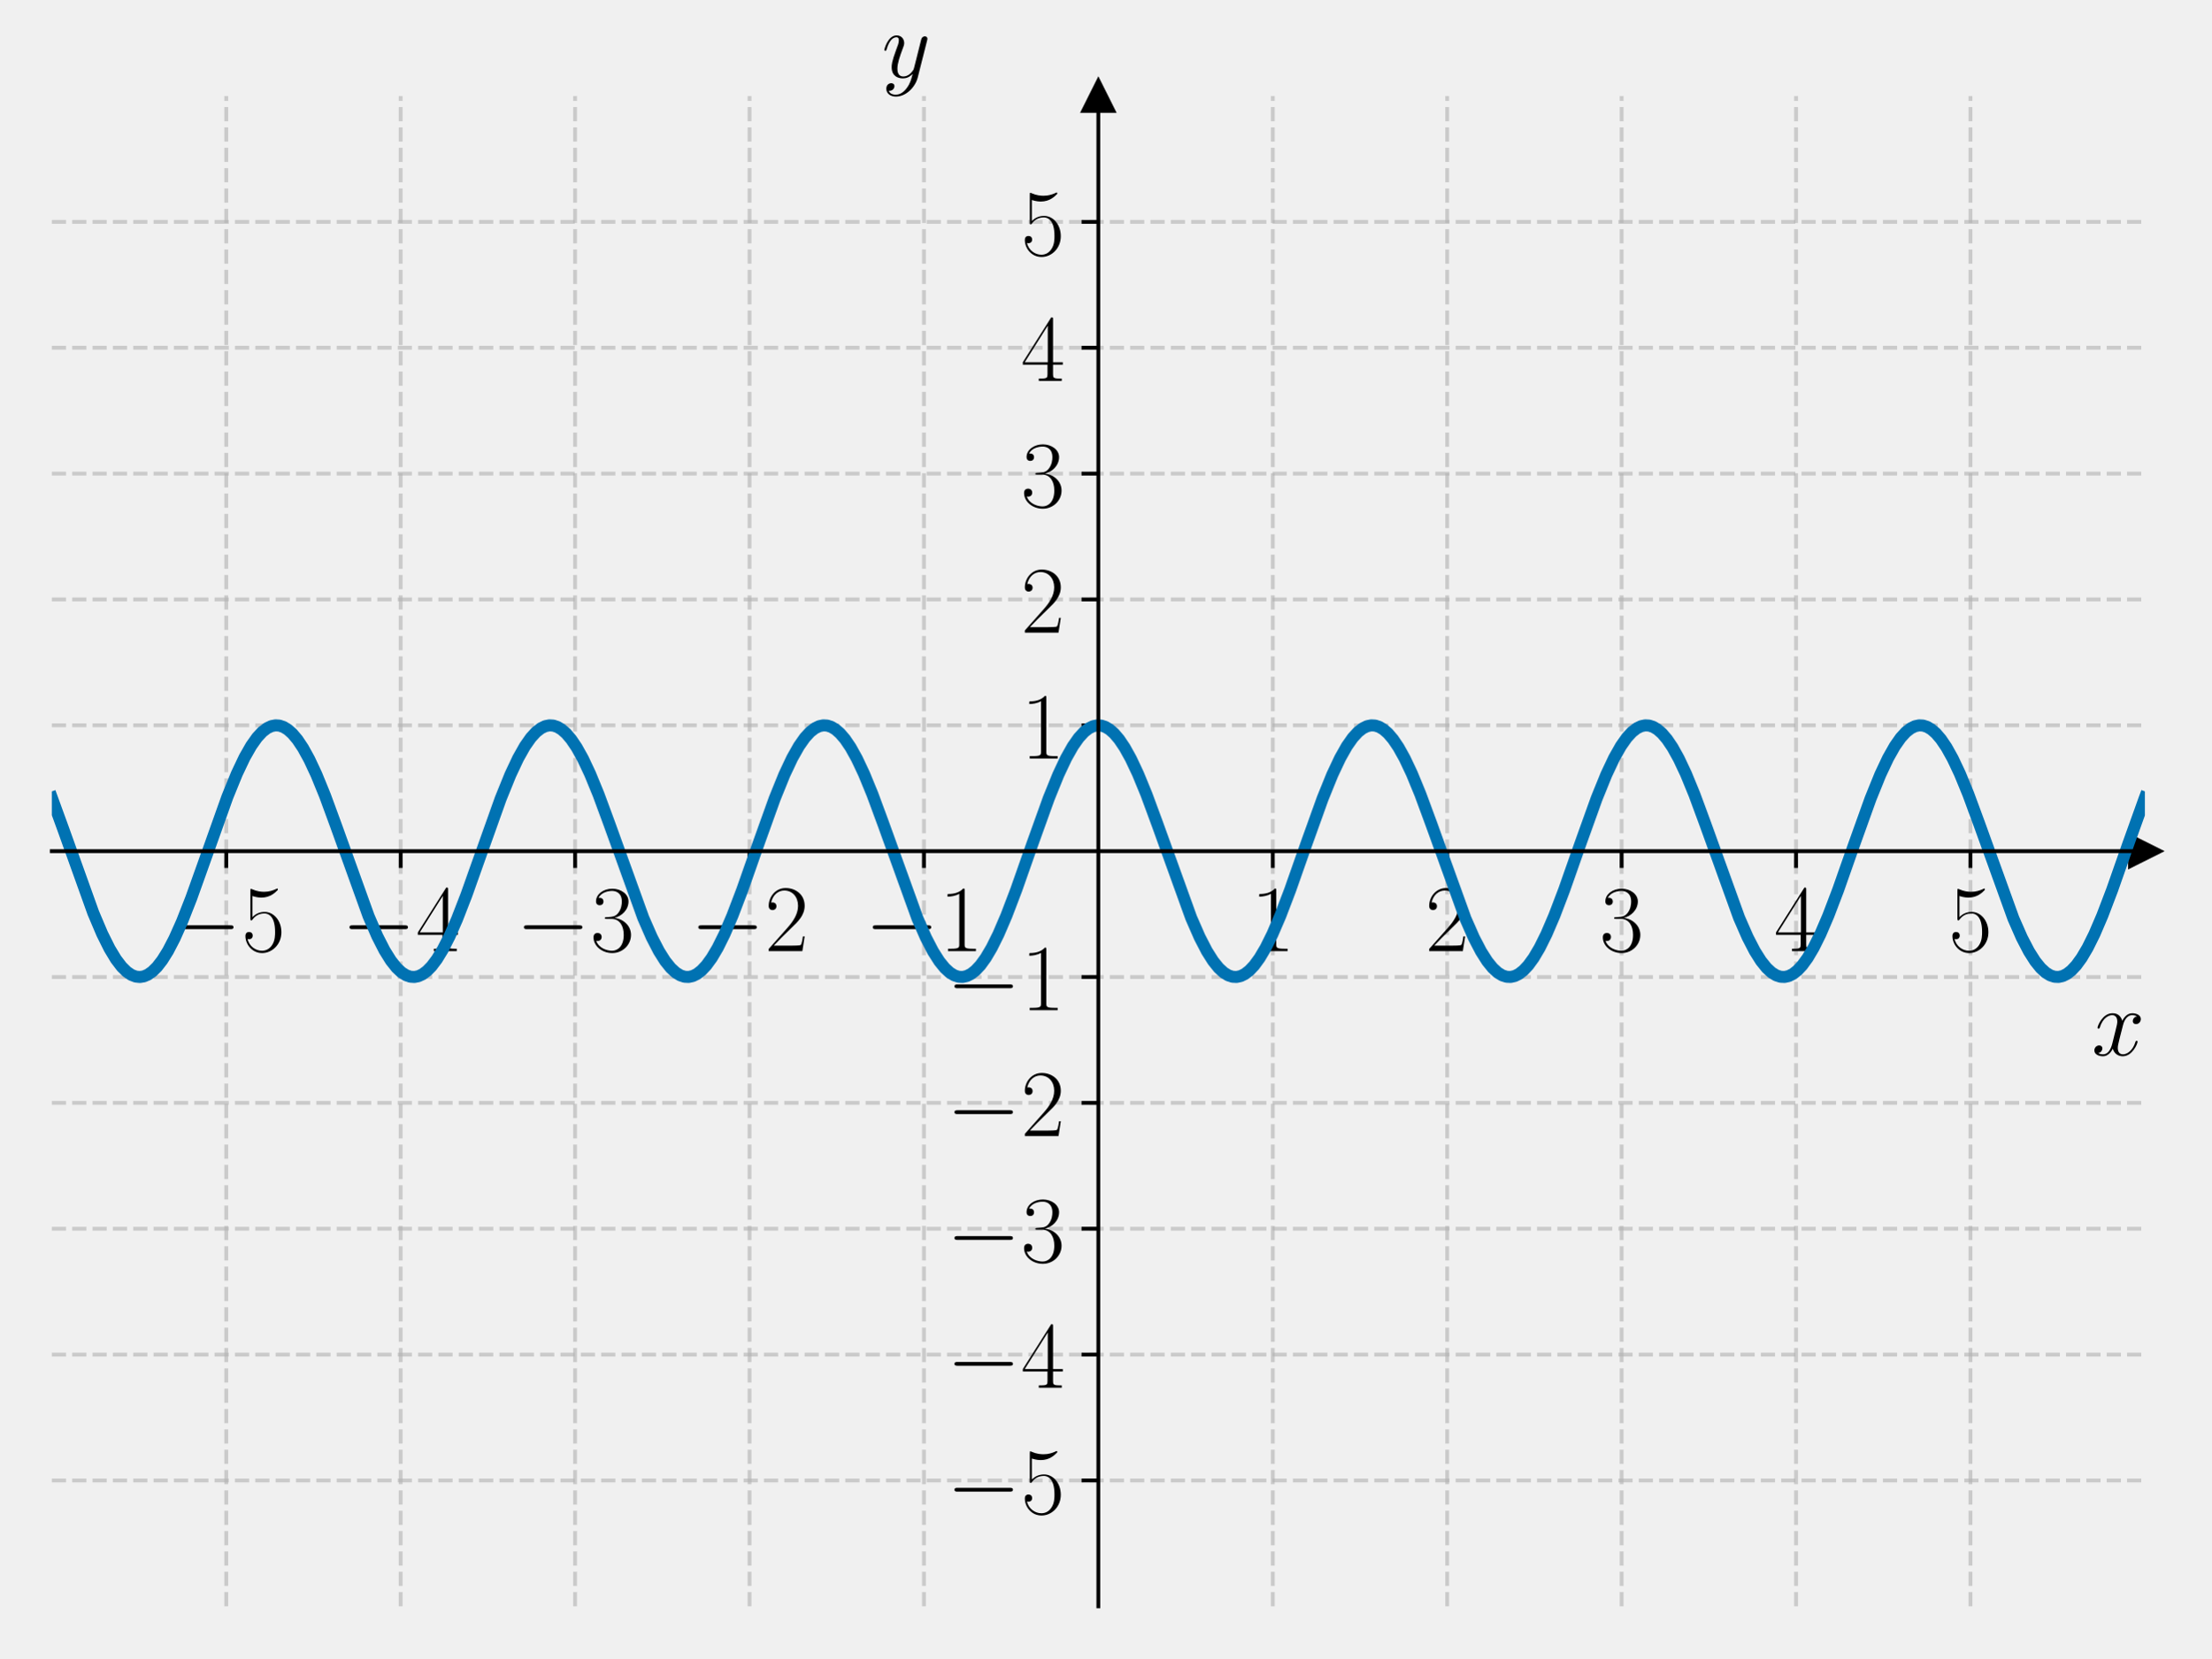
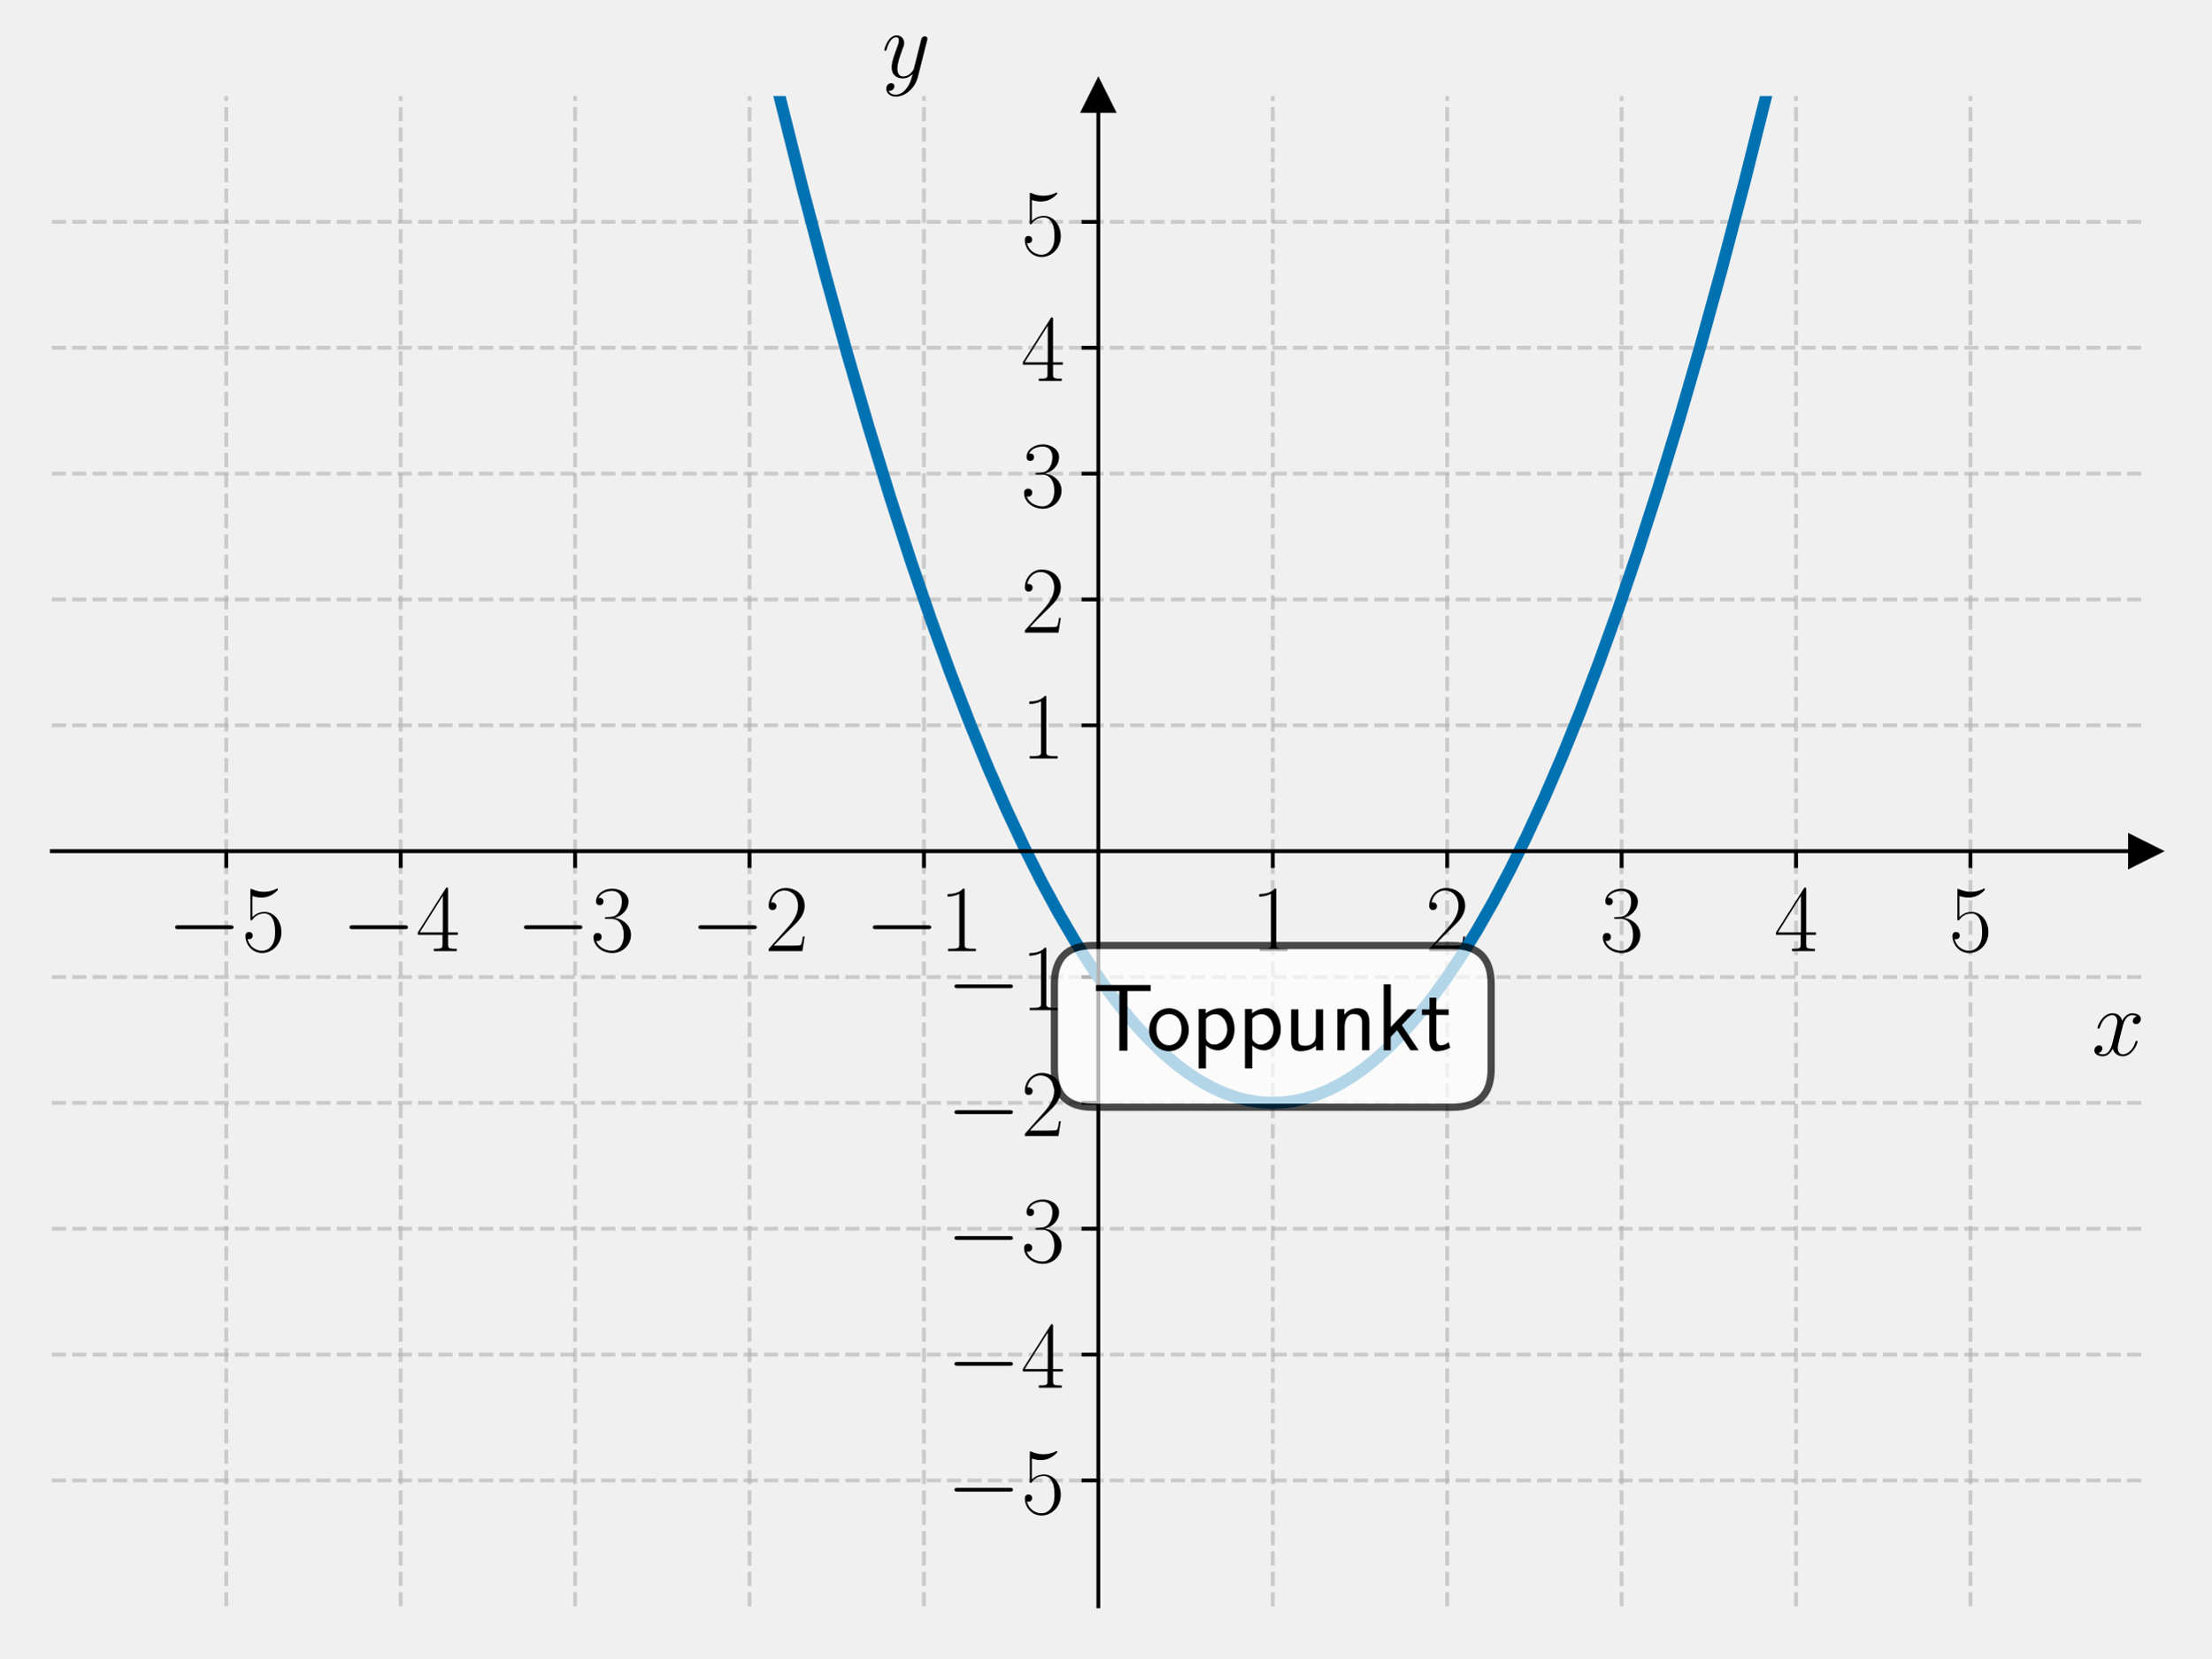
<svg xmlns="http://www.w3.org/2000/svg" xmlns:xlink="http://www.w3.org/1999/xlink" width="460.8pt" height="345.6pt" viewBox="0 0 460.8 345.6" version="1.1">
  <defs>
    <style type="text/css">*{stroke-linejoin: round; stroke-linecap: butt}</style>
  </defs>
  <g id="figure_1">
    <g id="patch_1">
      <path d="M 0 345.6  L 460.8 345.6  L 460.8 0  L 0 0  L 0 345.6  z " style="fill: none" />
    </g>
    <g id="axes_1">
      <g id="patch_2">
        <path d="M 10.8 334.8  L 447 334.8  L 447 20.016  L 10.8 20.016  L 10.8 334.8  z " style="fill: none" />
      </g>
      <g id="matplotlib.axis_1">
        <g id="xtick_1">
          <g id="line2d_1">
-             <path d="M 47.15 334.8  L 47.15 20.016  " clip-path="url(#p1a2ffb3a41)" style="fill: none; stroke-dasharray: 2.96,1.28; stroke-dashoffset: 0; stroke: #b0b0b0; stroke-opacity: 0.6; stroke-width: 0.8" />
+             <path d="M 47.15 334.8  L 47.15 20.016  " clip-path="url(#p02155e50b8)" style="fill: none; stroke-dasharray: 2.96,1.28; stroke-dashoffset: 0; stroke: #b0b0b0; stroke-opacity: 0.6; stroke-width: 0.8" />
          </g>
          <g id="line2d_2">
            <defs>
-               <path id="m0e69da84b3" d="M 0 0  L 0 3.5  " style="stroke: #000000; stroke-width: 0.8" />
+               <path id="me19ba6063d" d="M 0 0  L 0 3.5  " style="stroke: #000000; stroke-width: 0.8" />
            </defs>
            <g>
-               <use xlink:href="#m0e69da84b3" x="47.15" y="177.408" style="stroke: #000000; stroke-width: 0.8" />
+               <use xlink:href="#me19ba6063d" x="47.15" y="177.408" style="stroke: #000000; stroke-width: 0.8" />
            </g>
          </g>
          <g id="text_1">
            <g transform="translate(34.83221 198.2452) scale(0.2 -0.2)">
              <defs>
                <path id="CMSY10-0" d="M 4218 1472  C 4326 1472 4442 1472 4442 1600  C 4442 1728 4326 1728 4218 1728  L 755 1728  C 646 1728 531 1728 531 1600  C 531 1472 646 1472 755 1472  L 4218 1472  z " transform="scale(0.015625)" />
                <path id="CMR17-35" d="M 730 3692  C 794 3666 1056 3584 1325 3584  C 1920 3584 2246 3911 2432 4100  C 2432 4157 2432 4192 2394 4192  C 2387 4192 2374 4192 2323 4163  C 2099 4058 1837 3973 1517 3973  C 1325 3973 1037 3999 723 4139  C 653 4171 640 4171 634 4171  C 602 4171 595 4164 595 4037  L 595 2203  C 595 2089 595 2057 659 2057  C 691 2057 704 2070 736 2114  C 941 2401 1222 2522 1542 2522  C 1766 2522 2246 2382 2246 1289  C 2246 1085 2246 715 2054 421  C 1894 159 1645 25 1370 25  C 947 25 518 320 403 814  C 429 807 480 795 506 795  C 589 795 749 840 749 1038  C 749 1210 627 1280 506 1280  C 358 1280 262 1190 262 1011  C 262 454 704 -128 1382 -128  C 2042 -128 2669 440 2669 1264  C 2669 2030 2170 2624 1549 2624  C 1222 2624 947 2503 730 2274  L 730 3692  z " transform="scale(0.015625)" />
              </defs>
              <use xlink:href="#CMSY10-0" transform="scale(0.996264)" />
              <use xlink:href="#CMR17-35" transform="translate(77.48747 0) scale(0.996264)" />
            </g>
          </g>
        </g>
        <g id="xtick_2">
          <g id="line2d_3">
-             <path d="M 83.5 334.8  L 83.5 20.016  " clip-path="url(#p1a2ffb3a41)" style="fill: none; stroke-dasharray: 2.96,1.28; stroke-dashoffset: 0; stroke: #b0b0b0; stroke-opacity: 0.6; stroke-width: 0.8" />
+             <path d="M 83.5 334.8  L 83.5 20.016  " clip-path="url(#p02155e50b8)" style="fill: none; stroke-dasharray: 2.96,1.28; stroke-dashoffset: 0; stroke: #b0b0b0; stroke-opacity: 0.6; stroke-width: 0.8" />
          </g>
          <g id="line2d_4">
            <g>
-               <use xlink:href="#m0e69da84b3" x="83.5" y="177.408" style="stroke: #000000; stroke-width: 0.8" />
+               <use xlink:href="#me19ba6063d" x="83.5" y="177.408" style="stroke: #000000; stroke-width: 0.8" />
            </g>
          </g>
          <g id="text_2">
            <g transform="translate(71.18221 198.2452) scale(0.2 -0.2)">
              <defs>
                <path id="CMR17-34" d="M 2150 4122  C 2150 4256 2144 4256 2029 4256  L 128 1254  L 128 1088  L 1779 1088  L 1779 457  C 1779 224 1766 160 1318 160  L 1197 160  L 1197 0  C 1402 0 1747 0 1965 0  C 2182 0 2528 0 2733 0  L 2733 160  L 2611 160  C 2163 160 2150 224 2150 457  L 2150 1088  L 2803 1088  L 2803 1254  L 2150 1254  L 2150 4122  z M 1798 3703  L 1798 1254  L 256 1254  L 1798 3703  z " transform="scale(0.015625)" />
              </defs>
              <use xlink:href="#CMSY10-0" transform="scale(0.996264)" />
              <use xlink:href="#CMR17-34" transform="translate(77.48747 0) scale(0.996264)" />
            </g>
          </g>
        </g>
        <g id="xtick_3">
          <g id="line2d_5">
-             <path d="M 119.85 334.8  L 119.85 20.016  " clip-path="url(#p1a2ffb3a41)" style="fill: none; stroke-dasharray: 2.96,1.28; stroke-dashoffset: 0; stroke: #b0b0b0; stroke-opacity: 0.6; stroke-width: 0.8" />
+             <path d="M 119.85 334.8  L 119.85 20.016  " clip-path="url(#p02155e50b8)" style="fill: none; stroke-dasharray: 2.96,1.28; stroke-dashoffset: 0; stroke: #b0b0b0; stroke-opacity: 0.6; stroke-width: 0.8" />
          </g>
          <g id="line2d_6">
            <g>
-               <use xlink:href="#m0e69da84b3" x="119.85" y="177.408" style="stroke: #000000; stroke-width: 0.8" />
+               <use xlink:href="#me19ba6063d" x="119.85" y="177.408" style="stroke: #000000; stroke-width: 0.8" />
            </g>
          </g>
          <g id="text_3">
            <g transform="translate(107.5322 198.2452) scale(0.2 -0.2)">
              <defs>
                <path id="CMR17-33" d="M 1414 2157  C 1984 2157 2234 1662 2234 1090  C 2234 320 1824 25 1453 25  C 1114 25 563 194 390 693  C 422 680 454 680 486 680  C 640 680 755 782 755 948  C 755 1133 614 1216 486 1216  C 378 1216 211 1165 211 926  C 211 335 787 -128 1466 -128  C 2176 -128 2720 430 2720 1085  C 2720 1707 2208 2157 1600 2227  C 2086 2328 2554 2756 2554 3329  C 2554 3820 2048 4179 1472 4179  C 890 4179 378 3829 378 3329  C 378 3110 544 3072 627 3072  C 762 3072 877 3155 877 3321  C 877 3486 762 3569 627 3569  C 602 3569 570 3569 544 3557  C 730 3959 1235 4032 1459 4032  C 1683 4032 2106 3925 2106 3320  C 2106 3143 2080 2828 1862 2550  C 1670 2304 1453 2304 1242 2284  C 1210 2284 1062 2269 1037 2269  C 992 2263 966 2257 966 2208  C 966 2163 973 2157 1101 2157  L 1414 2157  z " transform="scale(0.015625)" />
              </defs>
              <use xlink:href="#CMSY10-0" transform="scale(0.996264)" />
              <use xlink:href="#CMR17-33" transform="translate(77.48747 0) scale(0.996264)" />
            </g>
          </g>
        </g>
        <g id="xtick_4">
          <g id="line2d_7">
-             <path d="M 156.2 334.8  L 156.2 20.016  " clip-path="url(#p1a2ffb3a41)" style="fill: none; stroke-dasharray: 2.96,1.28; stroke-dashoffset: 0; stroke: #b0b0b0; stroke-opacity: 0.6; stroke-width: 0.8" />
+             <path d="M 156.2 334.8  L 156.2 20.016  " clip-path="url(#p02155e50b8)" style="fill: none; stroke-dasharray: 2.96,1.28; stroke-dashoffset: 0; stroke: #b0b0b0; stroke-opacity: 0.6; stroke-width: 0.8" />
          </g>
          <g id="line2d_8">
            <g>
-               <use xlink:href="#m0e69da84b3" x="156.2" y="177.408" style="stroke: #000000; stroke-width: 0.8" />
+               <use xlink:href="#me19ba6063d" x="156.2" y="177.408" style="stroke: #000000; stroke-width: 0.8" />
            </g>
          </g>
          <g id="text_4">
            <g transform="translate(143.8822 198.2452) scale(0.2 -0.2)">
              <defs>
                <path id="CMR17-32" d="M 2669 989  L 2554 989  C 2490 536 2438 459 2413 420  C 2381 369 1920 369 1830 369  L 602 369  C 832 619 1280 1072 1824 1597  C 2214 1967 2669 2402 2669 3035  C 2669 3790 2067 4224 1395 4224  C 691 4224 262 3604 262 3030  C 262 2780 448 2748 525 2748  C 589 2748 781 2787 781 3010  C 781 3207 614 3264 525 3264  C 486 3264 448 3258 422 3245  C 544 3790 915 4058 1306 4058  C 1862 4058 2227 3617 2227 3035  C 2227 2479 1901 2000 1536 1584  L 262 146  L 262 0  L 2515 0  L 2669 989  z " transform="scale(0.015625)" />
              </defs>
              <use xlink:href="#CMSY10-0" transform="scale(0.996264)" />
              <use xlink:href="#CMR17-32" transform="translate(77.48747 0) scale(0.996264)" />
            </g>
          </g>
        </g>
        <g id="xtick_5">
          <g id="line2d_9">
-             <path d="M 192.55 334.8  L 192.55 20.016  " clip-path="url(#p1a2ffb3a41)" style="fill: none; stroke-dasharray: 2.96,1.28; stroke-dashoffset: 0; stroke: #b0b0b0; stroke-opacity: 0.6; stroke-width: 0.8" />
+             <path d="M 192.55 334.8  L 192.55 20.016  " clip-path="url(#p02155e50b8)" style="fill: none; stroke-dasharray: 2.96,1.28; stroke-dashoffset: 0; stroke: #b0b0b0; stroke-opacity: 0.6; stroke-width: 0.8" />
          </g>
          <g id="line2d_10">
            <g>
-               <use xlink:href="#m0e69da84b3" x="192.55" y="177.408" style="stroke: #000000; stroke-width: 0.8" />
+               <use xlink:href="#me19ba6063d" x="192.55" y="177.408" style="stroke: #000000; stroke-width: 0.8" />
            </g>
          </g>
          <g id="text_5">
            <g transform="translate(180.2322 198.2452) scale(0.2 -0.2)">
              <defs>
                <path id="CMR17-31" d="M 1702 4058  C 1702 4192 1696 4192 1606 4192  C 1357 3916 979 3827 621 3827  C 602 3827 570 3827 563 3808  C 557 3795 557 3782 557 3648  C 755 3648 1088 3686 1344 3839  L 1344 461  C 1344 236 1331 160 781 160  L 589 160  L 589 0  C 896 0 1216 0 1523 0  C 1830 0 2150 0 2458 0  L 2458 160  L 2266 160  C 1715 160 1702 230 1702 458  L 1702 4058  z " transform="scale(0.015625)" />
              </defs>
              <use xlink:href="#CMSY10-0" transform="scale(0.996264)" />
              <use xlink:href="#CMR17-31" transform="translate(77.48747 0) scale(0.996264)" />
            </g>
          </g>
        </g>
        <g id="xtick_6">
          <g id="line2d_11">
-             <path d="M 265.25 334.8  L 265.25 20.016  " clip-path="url(#p1a2ffb3a41)" style="fill: none; stroke-dasharray: 2.96,1.28; stroke-dashoffset: 0; stroke: #b0b0b0; stroke-opacity: 0.6; stroke-width: 0.8" />
+             <path d="M 265.25 334.8  L 265.25 20.016  " clip-path="url(#p02155e50b8)" style="fill: none; stroke-dasharray: 2.96,1.28; stroke-dashoffset: 0; stroke: #b0b0b0; stroke-opacity: 0.6; stroke-width: 0.8" />
          </g>
          <g id="line2d_12">
            <g>
-               <use xlink:href="#m0e69da84b3" x="265.25" y="177.408" style="stroke: #000000; stroke-width: 0.8" />
+               <use xlink:href="#me19ba6063d" x="265.25" y="177.408" style="stroke: #000000; stroke-width: 0.8" />
            </g>
          </g>
          <g id="text_6">
            <g transform="translate(260.681 198.2452) scale(0.2 -0.2)">
              <use xlink:href="#CMR17-31" transform="scale(0.996264)" />
            </g>
          </g>
        </g>
        <g id="xtick_7">
          <g id="line2d_13">
-             <path d="M 301.6 334.8  L 301.6 20.016  " clip-path="url(#p1a2ffb3a41)" style="fill: none; stroke-dasharray: 2.96,1.28; stroke-dashoffset: 0; stroke: #b0b0b0; stroke-opacity: 0.6; stroke-width: 0.8" />
+             <path d="M 301.6 334.8  L 301.6 20.016  " clip-path="url(#p02155e50b8)" style="fill: none; stroke-dasharray: 2.96,1.28; stroke-dashoffset: 0; stroke: #b0b0b0; stroke-opacity: 0.6; stroke-width: 0.8" />
          </g>
          <g id="line2d_14">
            <g>
-               <use xlink:href="#m0e69da84b3" x="301.6" y="177.408" style="stroke: #000000; stroke-width: 0.8" />
+               <use xlink:href="#me19ba6063d" x="301.6" y="177.408" style="stroke: #000000; stroke-width: 0.8" />
            </g>
          </g>
          <g id="text_7">
            <g transform="translate(297.031 198.2452) scale(0.2 -0.2)">
              <use xlink:href="#CMR17-32" transform="scale(0.996264)" />
            </g>
          </g>
        </g>
        <g id="xtick_8">
          <g id="line2d_15">
-             <path d="M 337.95 334.8  L 337.95 20.016  " clip-path="url(#p1a2ffb3a41)" style="fill: none; stroke-dasharray: 2.96,1.28; stroke-dashoffset: 0; stroke: #b0b0b0; stroke-opacity: 0.6; stroke-width: 0.8" />
+             <path d="M 337.95 334.8  L 337.95 20.016  " clip-path="url(#p02155e50b8)" style="fill: none; stroke-dasharray: 2.96,1.28; stroke-dashoffset: 0; stroke: #b0b0b0; stroke-opacity: 0.6; stroke-width: 0.8" />
          </g>
          <g id="line2d_16">
            <g>
-               <use xlink:href="#m0e69da84b3" x="337.95" y="177.408" style="stroke: #000000; stroke-width: 0.8" />
+               <use xlink:href="#me19ba6063d" x="337.95" y="177.408" style="stroke: #000000; stroke-width: 0.8" />
            </g>
          </g>
          <g id="text_8">
            <g transform="translate(333.381 198.2452) scale(0.2 -0.2)">
              <use xlink:href="#CMR17-33" transform="scale(0.996264)" />
            </g>
          </g>
        </g>
        <g id="xtick_9">
          <g id="line2d_17">
-             <path d="M 374.3 334.8  L 374.3 20.016  " clip-path="url(#p1a2ffb3a41)" style="fill: none; stroke-dasharray: 2.96,1.28; stroke-dashoffset: 0; stroke: #b0b0b0; stroke-opacity: 0.6; stroke-width: 0.8" />
+             <path d="M 374.3 334.8  L 374.3 20.016  " clip-path="url(#p02155e50b8)" style="fill: none; stroke-dasharray: 2.96,1.28; stroke-dashoffset: 0; stroke: #b0b0b0; stroke-opacity: 0.6; stroke-width: 0.8" />
          </g>
          <g id="line2d_18">
            <g>
-               <use xlink:href="#m0e69da84b3" x="374.3" y="177.408" style="stroke: #000000; stroke-width: 0.8" />
+               <use xlink:href="#me19ba6063d" x="374.3" y="177.408" style="stroke: #000000; stroke-width: 0.8" />
            </g>
          </g>
          <g id="text_9">
            <g transform="translate(369.731 198.2452) scale(0.2 -0.2)">
              <use xlink:href="#CMR17-34" transform="scale(0.996264)" />
            </g>
          </g>
        </g>
        <g id="xtick_10">
          <g id="line2d_19">
-             <path d="M 410.65 334.8  L 410.65 20.016  " clip-path="url(#p1a2ffb3a41)" style="fill: none; stroke-dasharray: 2.96,1.28; stroke-dashoffset: 0; stroke: #b0b0b0; stroke-opacity: 0.6; stroke-width: 0.8" />
+             <path d="M 410.65 334.8  L 410.65 20.016  " clip-path="url(#p02155e50b8)" style="fill: none; stroke-dasharray: 2.96,1.28; stroke-dashoffset: 0; stroke: #b0b0b0; stroke-opacity: 0.6; stroke-width: 0.8" />
          </g>
          <g id="line2d_20">
            <g>
-               <use xlink:href="#m0e69da84b3" x="410.65" y="177.408" style="stroke: #000000; stroke-width: 0.8" />
+               <use xlink:href="#me19ba6063d" x="410.65" y="177.408" style="stroke: #000000; stroke-width: 0.8" />
            </g>
          </g>
          <g id="text_10">
            <g transform="translate(406.081 198.2452) scale(0.2 -0.2)">
              <use xlink:href="#CMR17-35" transform="scale(0.996264)" />
            </g>
          </g>
        </g>
        <g id="text_11">
          <g transform="translate(435.9132 219.9578) scale(0.2 -0.2)">
            <defs>
              <path id="CMMI12-78" d="M 3034 2606  C 2829 2567 2752 2414 2752 2293  C 2752 2139 2874 2088 2963 2088  C 3155 2088 3290 2254 3290 2427  C 3290 2695 2982 2816 2714 2816  C 2323 2816 2106 2433 2048 2312  C 1901 2816 1504 2816 1389 2816  C 736 2816 390 1980 390 1839  C 390 1814 416 1782 461 1782  C 512 1782 525 1820 538 1846  C 755 2555 1184 2689 1370 2689  C 1658 2689 1715 2420 1715 2267  C 1715 2127 1677 1980 1600 1673  L 1382 798  C 1286 415 1101 64 762 64  C 730 64 570 64 435 147  C 666 192 717 383 717 460  C 717 588 621 664 499 664  C 346 664 179 530 179 326  C 179 57 480 -64 755 -64  C 1062 -64 1280 179 1414 441  C 1517 64 1837 -64 2074 -64  C 2726 -64 3072 773 3072 913  C 3072 945 3046 971 3008 971  C 2950 971 2944 939 2925 888  C 2752 326 2381 64 2093 64  C 1869 64 1747 230 1747 492  C 1747 632 1773 734 1875 1156  L 2099 2024  C 2195 2408 2413 2689 2707 2689  C 2720 2689 2899 2689 3034 2606  z " transform="scale(0.015625)" />
            </defs>
            <use xlink:href="#CMMI12-78" transform="scale(0.996264)" />
          </g>
        </g>
      </g>
      <g id="matplotlib.axis_2">
        <g id="ytick_1">
          <g id="line2d_21">
-             <path d="M 10.8 308.568  L 447 308.568  " clip-path="url(#p1a2ffb3a41)" style="fill: none; stroke-dasharray: 2.96,1.28; stroke-dashoffset: 0; stroke: #b0b0b0; stroke-opacity: 0.6; stroke-width: 0.8" />
+             <path d="M 10.8 308.568  L 447 308.568  " clip-path="url(#p02155e50b8)" style="fill: none; stroke-dasharray: 2.96,1.28; stroke-dashoffset: 0; stroke: #b0b0b0; stroke-opacity: 0.6; stroke-width: 0.8" />
          </g>
          <g id="line2d_22">
            <defs>
-               <path id="m17f3d3c9ad" d="M 0 0  L -3.5 0  " style="stroke: #000000; stroke-width: 0.8" />
+               <path id="m11781b7fc4" d="M 0 0  L -3.5 0  " style="stroke: #000000; stroke-width: 0.8" />
            </defs>
            <g>
-               <use xlink:href="#m17f3d3c9ad" x="228.9" y="308.568" style="stroke: #000000; stroke-width: 0.8" />
+               <use xlink:href="#m11781b7fc4" x="228.9" y="308.568" style="stroke: #000000; stroke-width: 0.8" />
            </g>
          </g>
          <g id="text_12">
            <g transform="translate(197.2644 315.4865) scale(0.2 -0.2)">
              <use xlink:href="#CMSY10-0" transform="scale(0.996264)" />
              <use xlink:href="#CMR17-35" transform="translate(77.48747 0) scale(0.996264)" />
            </g>
          </g>
        </g>
        <g id="ytick_2">
          <g id="line2d_23">
-             <path d="M 10.8 282.336  L 447 282.336  " clip-path="url(#p1a2ffb3a41)" style="fill: none; stroke-dasharray: 2.96,1.28; stroke-dashoffset: 0; stroke: #b0b0b0; stroke-opacity: 0.6; stroke-width: 0.8" />
+             <path d="M 10.8 282.336  L 447 282.336  " clip-path="url(#p02155e50b8)" style="fill: none; stroke-dasharray: 2.96,1.28; stroke-dashoffset: 0; stroke: #b0b0b0; stroke-opacity: 0.6; stroke-width: 0.8" />
          </g>
          <g id="line2d_24">
            <g>
-               <use xlink:href="#m17f3d3c9ad" x="228.9" y="282.336" style="stroke: #000000; stroke-width: 0.8" />
+               <use xlink:href="#m11781b7fc4" x="228.9" y="282.336" style="stroke: #000000; stroke-width: 0.8" />
            </g>
          </g>
          <g id="text_13">
            <g transform="translate(197.2644 289.2546) scale(0.2 -0.2)">
              <use xlink:href="#CMSY10-0" transform="scale(0.996264)" />
              <use xlink:href="#CMR17-34" transform="translate(77.48747 0) scale(0.996264)" />
            </g>
          </g>
        </g>
        <g id="ytick_3">
          <g id="line2d_25">
-             <path d="M 10.8 256.104  L 447 256.104  " clip-path="url(#p1a2ffb3a41)" style="fill: none; stroke-dasharray: 2.96,1.28; stroke-dashoffset: 0; stroke: #b0b0b0; stroke-opacity: 0.6; stroke-width: 0.8" />
+             <path d="M 10.8 256.104  L 447 256.104  " clip-path="url(#p02155e50b8)" style="fill: none; stroke-dasharray: 2.96,1.28; stroke-dashoffset: 0; stroke: #b0b0b0; stroke-opacity: 0.6; stroke-width: 0.8" />
          </g>
          <g id="line2d_26">
            <g>
-               <use xlink:href="#m17f3d3c9ad" x="228.9" y="256.104" style="stroke: #000000; stroke-width: 0.8" />
+               <use xlink:href="#m11781b7fc4" x="228.9" y="256.104" style="stroke: #000000; stroke-width: 0.8" />
            </g>
          </g>
          <g id="text_14">
            <g transform="translate(197.2644 263.0226) scale(0.2 -0.2)">
              <use xlink:href="#CMSY10-0" transform="scale(0.996264)" />
              <use xlink:href="#CMR17-33" transform="translate(77.48747 0) scale(0.996264)" />
            </g>
          </g>
        </g>
        <g id="ytick_4">
          <g id="line2d_27">
-             <path d="M 10.8 229.872  L 447 229.872  " clip-path="url(#p1a2ffb3a41)" style="fill: none; stroke-dasharray: 2.96,1.28; stroke-dashoffset: 0; stroke: #b0b0b0; stroke-opacity: 0.6; stroke-width: 0.8" />
+             <path d="M 10.8 229.872  L 447 229.872  " clip-path="url(#p02155e50b8)" style="fill: none; stroke-dasharray: 2.96,1.28; stroke-dashoffset: 0; stroke: #b0b0b0; stroke-opacity: 0.6; stroke-width: 0.8" />
          </g>
          <g id="line2d_28">
            <g>
-               <use xlink:href="#m17f3d3c9ad" x="228.9" y="229.872" style="stroke: #000000; stroke-width: 0.8" />
+               <use xlink:href="#m11781b7fc4" x="228.9" y="229.872" style="stroke: #000000; stroke-width: 0.8" />
            </g>
          </g>
          <g id="text_15">
            <g transform="translate(197.2644 236.7906) scale(0.2 -0.2)">
              <use xlink:href="#CMSY10-0" transform="scale(0.996264)" />
              <use xlink:href="#CMR17-32" transform="translate(77.48747 0) scale(0.996264)" />
            </g>
          </g>
        </g>
        <g id="ytick_5">
          <g id="line2d_29">
-             <path d="M 10.8 203.64  L 447 203.64  " clip-path="url(#p1a2ffb3a41)" style="fill: none; stroke-dasharray: 2.96,1.28; stroke-dashoffset: 0; stroke: #b0b0b0; stroke-opacity: 0.6; stroke-width: 0.8" />
+             <path d="M 10.8 203.64  L 447 203.64  " clip-path="url(#p02155e50b8)" style="fill: none; stroke-dasharray: 2.96,1.28; stroke-dashoffset: 0; stroke: #b0b0b0; stroke-opacity: 0.6; stroke-width: 0.8" />
          </g>
          <g id="line2d_30">
            <g>
-               <use xlink:href="#m17f3d3c9ad" x="228.9" y="203.64" style="stroke: #000000; stroke-width: 0.8" />
+               <use xlink:href="#m11781b7fc4" x="228.9" y="203.64" style="stroke: #000000; stroke-width: 0.8" />
            </g>
          </g>
          <g id="text_16">
            <g transform="translate(197.2644 210.5586) scale(0.2 -0.2)">
              <use xlink:href="#CMSY10-0" transform="scale(0.996264)" />
              <use xlink:href="#CMR17-31" transform="translate(77.48747 0) scale(0.996264)" />
            </g>
          </g>
        </g>
        <g id="ytick_6">
          <g id="line2d_31">
-             <path d="M 10.8 151.176  L 447 151.176  " clip-path="url(#p1a2ffb3a41)" style="fill: none; stroke-dasharray: 2.96,1.28; stroke-dashoffset: 0; stroke: #b0b0b0; stroke-opacity: 0.6; stroke-width: 0.8" />
+             <path d="M 10.8 151.176  L 447 151.176  " clip-path="url(#p02155e50b8)" style="fill: none; stroke-dasharray: 2.96,1.28; stroke-dashoffset: 0; stroke: #b0b0b0; stroke-opacity: 0.6; stroke-width: 0.8" />
          </g>
          <g id="line2d_32">
            <g>
-               <use xlink:href="#m17f3d3c9ad" x="228.9" y="151.176" style="stroke: #000000; stroke-width: 0.8" />
+               <use xlink:href="#m11781b7fc4" x="228.9" y="151.176" style="stroke: #000000; stroke-width: 0.8" />
            </g>
          </g>
          <g id="text_17">
            <g transform="translate(212.7619 158.0947) scale(0.2 -0.2)">
              <use xlink:href="#CMR17-31" transform="scale(0.996264)" />
            </g>
          </g>
        </g>
        <g id="ytick_7">
          <g id="line2d_33">
-             <path d="M 10.8 124.944  L 447 124.944  " clip-path="url(#p1a2ffb3a41)" style="fill: none; stroke-dasharray: 2.96,1.28; stroke-dashoffset: 0; stroke: #b0b0b0; stroke-opacity: 0.6; stroke-width: 0.8" />
+             <path d="M 10.8 124.944  L 447 124.944  " clip-path="url(#p02155e50b8)" style="fill: none; stroke-dasharray: 2.96,1.28; stroke-dashoffset: 0; stroke: #b0b0b0; stroke-opacity: 0.6; stroke-width: 0.8" />
          </g>
          <g id="line2d_34">
            <g>
-               <use xlink:href="#m17f3d3c9ad" x="228.9" y="124.944" style="stroke: #000000; stroke-width: 0.8" />
+               <use xlink:href="#m11781b7fc4" x="228.9" y="124.944" style="stroke: #000000; stroke-width: 0.8" />
            </g>
          </g>
          <g id="text_18">
            <g transform="translate(212.7619 131.8627) scale(0.2 -0.2)">
              <use xlink:href="#CMR17-32" transform="scale(0.996264)" />
            </g>
          </g>
        </g>
        <g id="ytick_8">
          <g id="line2d_35">
-             <path d="M 10.8 98.712  L 447 98.712  " clip-path="url(#p1a2ffb3a41)" style="fill: none; stroke-dasharray: 2.96,1.28; stroke-dashoffset: 0; stroke: #b0b0b0; stroke-opacity: 0.6; stroke-width: 0.8" />
+             <path d="M 10.8 98.712  L 447 98.712  " clip-path="url(#p02155e50b8)" style="fill: none; stroke-dasharray: 2.96,1.28; stroke-dashoffset: 0; stroke: #b0b0b0; stroke-opacity: 0.6; stroke-width: 0.8" />
          </g>
          <g id="line2d_36">
            <g>
-               <use xlink:href="#m17f3d3c9ad" x="228.9" y="98.712" style="stroke: #000000; stroke-width: 0.8" />
+               <use xlink:href="#m11781b7fc4" x="228.9" y="98.712" style="stroke: #000000; stroke-width: 0.8" />
            </g>
          </g>
          <g id="text_19">
            <g transform="translate(212.7619 105.6307) scale(0.2 -0.2)">
              <use xlink:href="#CMR17-33" transform="scale(0.996264)" />
            </g>
          </g>
        </g>
        <g id="ytick_9">
          <g id="line2d_37">
-             <path d="M 10.8 72.48  L 447 72.48  " clip-path="url(#p1a2ffb3a41)" style="fill: none; stroke-dasharray: 2.96,1.28; stroke-dashoffset: 0; stroke: #b0b0b0; stroke-opacity: 0.6; stroke-width: 0.8" />
+             <path d="M 10.8 72.48  L 447 72.48  " clip-path="url(#p02155e50b8)" style="fill: none; stroke-dasharray: 2.96,1.28; stroke-dashoffset: 0; stroke: #b0b0b0; stroke-opacity: 0.6; stroke-width: 0.8" />
          </g>
          <g id="line2d_38">
            <g>
-               <use xlink:href="#m17f3d3c9ad" x="228.9" y="72.48" style="stroke: #000000; stroke-width: 0.8" />
+               <use xlink:href="#m11781b7fc4" x="228.9" y="72.48" style="stroke: #000000; stroke-width: 0.8" />
            </g>
          </g>
          <g id="text_20">
            <g transform="translate(212.7619 79.39876) scale(0.2 -0.2)">
              <use xlink:href="#CMR17-34" transform="scale(0.996264)" />
            </g>
          </g>
        </g>
        <g id="ytick_10">
          <g id="line2d_39">
-             <path d="M 10.8 46.248  L 447 46.248  " clip-path="url(#p1a2ffb3a41)" style="fill: none; stroke-dasharray: 2.96,1.28; stroke-dashoffset: 0; stroke: #b0b0b0; stroke-opacity: 0.6; stroke-width: 0.8" />
+             <path d="M 10.8 46.248  L 447 46.248  " clip-path="url(#p02155e50b8)" style="fill: none; stroke-dasharray: 2.96,1.28; stroke-dashoffset: 0; stroke: #b0b0b0; stroke-opacity: 0.6; stroke-width: 0.8" />
          </g>
          <g id="line2d_40">
            <g>
-               <use xlink:href="#m17f3d3c9ad" x="228.9" y="46.248" style="stroke: #000000; stroke-width: 0.8" />
+               <use xlink:href="#m11781b7fc4" x="228.9" y="46.248" style="stroke: #000000; stroke-width: 0.8" />
            </g>
          </g>
          <g id="text_21">
            <g transform="translate(212.7619 53.16679) scale(0.2 -0.2)">
              <use xlink:href="#CMR17-35" transform="scale(0.996264)" />
            </g>
          </g>
        </g>
        <g id="text_22">
          <g transform="translate(183.7516 16.14068) scale(0.2 -0.2)">
            <defs>
              <path id="CMMI12-79" d="M 1683 -700  C 1510 -939 1261 -1152 947 -1152  C 870 -1152 563 -1152 467 -889  C 486 -895 518 -895 531 -895  C 723 -895 851 -729 851 -582  C 851 -435 730 -384 634 -384  C 531 -384 307 -458 307 -759  C 307 -1071 582 -1286 947 -1286  C 1587 -1286 2234 -700 2413 6  L 3040 2485  C 3046 2517 3059 2556 3059 2594  C 3059 2689 2982 2753 2886 2753  C 2829 2753 2694 2727 2643 2535  L 2170 658  C 2138 543 2138 530 2086 460  C 1958 281 1747 64 1440 64  C 1082 64 1050 415 1050 588  C 1050 952 1222 1443 1395 1903  C 1466 2088 1504 2178 1504 2305  C 1504 2574 1312 2816 998 2816  C 410 2816 173 1890 173 1839  C 173 1814 198 1782 243 1782  C 301 1782 307 1807 333 1897  C 486 2433 730 2689 979 2689  C 1037 2689 1146 2689 1146 2478  C 1146 2312 1075 2127 979 1884  C 666 1047 666 837 666 683  C 666 77 1101 -64 1421 -64  C 1606 -64 1837 -6 2061 230  L 2067 224  C 1971 -147 1907 -392 1683 -700  z " transform="scale(0.015625)" />
            </defs>
            <use xlink:href="#CMMI12-79" transform="scale(0.996264)" />
          </g>
        </g>
      </g>
      <g id="line2d_41">
        <defs>
-           <path id="mda29581c97" d="M 3 0  L -3 -3  L -3 3  z " style="stroke: #000000; stroke-linejoin: miter" />
+           <path id="m2c98033901" d="M 3 0  L -3 -3  L -3 3  z " style="stroke: #000000; stroke-linejoin: miter" />
        </defs>
        <g>
-           <use xlink:href="#mda29581c97" x="447" y="177.408" style="stroke: #000000; stroke-linejoin: miter" />
+           <use xlink:href="#m2c98033901" x="447" y="177.408" style="stroke: #000000; stroke-linejoin: miter" />
        </g>
      </g>
      <g id="line2d_42">
        <defs>
-           <path id="m28bc4ab4d9" d="M 0 -3  L -3 3  L 3 3  z " style="stroke: #000000; stroke-linejoin: miter" />
+           <path id="m1d74e6038c" d="M 0 -3  L -3 3  L 3 3  z " style="stroke: #000000; stroke-linejoin: miter" />
        </defs>
        <g>
-           <use xlink:href="#m28bc4ab4d9" x="228.9" y="20.016" style="stroke: #000000; stroke-linejoin: miter" />
+           <use xlink:href="#m1d74e6038c" x="228.9" y="20.016" style="stroke: #000000; stroke-linejoin: miter" />
        </g>
      </g>
      <g id="line2d_43">
-         <path d="M 10.8 166.281  L 13.196 172.857  L 19.427 190.242  L 21.29 194.632  L 22.835 197.73  L 24.166 199.934  L 25.364 201.505  L 26.429 202.552  L 27.387 203.2  L 28.293 203.548  L 29.145 203.639  L 29.97 203.507  L 30.822 203.146  L 31.727 202.514  L 32.713 201.545  L 33.804 200.139  L 35.002 198.221  L 36.36 195.612  L 37.931 192.092  L 39.848 187.215  L 42.537 179.694  L 47.383 166.093  L 49.353 161.267  L 50.977 157.848  L 52.362 155.422  L 53.587 153.699  L 54.678 152.525  L 55.663 151.772  L 56.569 151.346  L 57.421 151.182  L 58.246 151.241  L 59.098 151.53  L 59.977 152.065  L 60.935 152.918  L 61.974 154.15  L 63.145 155.902  L 64.45 158.272  L 65.941 161.46  L 67.725 165.829  L 70.041 172.138  L 76.804 190.938  L 78.614 195.118  L 80.132 198.088  L 81.463 200.223  L 82.635 201.698  L 83.673 202.669  L 84.632 203.273  L 85.51 203.574  L 86.362 203.633  L 87.188 203.471  L 88.04 203.077  L 88.945 202.413  L 89.93 201.408  L 91.022 199.966  L 92.246 197.962  L 93.631 195.251  L 95.228 191.613  L 97.199 186.536  L 100.074 178.431  L 104.334 166.478  L 106.358 161.482  L 107.982 158.03  L 109.393 155.529  L 110.618 153.783  L 111.709 152.587  L 112.721 151.798  L 113.626 151.36  L 114.478 151.184  L 115.304 151.233  L 116.156 151.511  L 117.034 152.035  L 117.993 152.876  L 119.031 154.096  L 120.176 155.792  L 121.481 158.14  L 122.972 161.306  L 124.729 165.586  L 127.019 171.797  L 134.048 191.296  L 135.832 195.37  L 137.323 198.251  L 138.627 200.316  L 139.799 201.769  L 140.837 202.719  L 141.796 203.304  L 142.674 203.587  L 143.526 203.628  L 144.378 203.439  L 145.257 203.004  L 146.189 202.282  L 147.201 201.203  L 148.319 199.668  L 149.57 197.552  L 150.981 194.71  L 152.632 190.864  L 154.682 185.486  L 157.984 176.09  L 161.445 166.445  L 163.469 161.453  L 165.093 158.006  L 166.504 155.509  L 167.729 153.767  L 168.82 152.575  L 169.805 151.806  L 170.711 151.365  L 171.563 151.185  L 172.388 151.231  L 173.24 151.504  L 174.119 152.024  L 175.077 152.862  L 176.116 154.077  L 177.261 155.768  L 178.565 158.112  L 180.056 161.274  L 181.813 165.55  L 184.077 171.683  L 191.185 191.392  L 192.969 195.452  L 194.46 198.32  L 195.765 200.37  L 196.91 201.782  L 197.948 202.729  L 198.907 203.31  L 199.785 203.589  L 200.637 203.627  L 201.489 203.434  L 202.368 202.996  L 203.3 202.271  L 204.312 201.188  L 205.43 199.648  L 206.681 197.528  L 208.092 194.683  L 209.743 190.833  L 211.793 185.451  L 215.095 176.054  L 218.556 166.412  L 220.553 161.485  L 222.177 158.033  L 223.588 155.531  L 224.813 153.785  L 225.931 152.564  L 226.916 151.799  L 227.822 151.361  L 228.674 151.184  L 229.499 151.233  L 230.351 151.51  L 231.23 152.033  L 232.188 152.875  L 233.227 154.094  L 234.371 155.789  L 235.676 158.137  L 237.167 161.303  L 238.924 165.582  L 241.214 171.793  L 248.243 191.292  L 250.027 195.367  L 251.518 198.249  L 252.823 200.313  L 253.994 201.767  L 255.033 202.718  L 255.991 203.303  L 256.87 203.587  L 257.722 203.628  L 258.574 203.44  L 259.452 203.005  L 260.384 202.284  L 261.396 201.205  L 262.514 199.67  L 263.766 197.555  L 265.177 194.714  L 266.828 190.868  L 268.878 185.49  L 272.153 176.171  L 275.64 166.449  L 277.664 161.457  L 279.288 158.009  L 280.699 155.511  L 281.924 153.769  L 283.016 152.577  L 284.001 151.807  L 284.906 151.365  L 285.758 151.185  L 286.583 151.231  L 287.435 151.503  L 288.314 152.023  L 289.273 152.86  L 290.311 154.075  L 291.456 155.766  L 292.76 158.109  L 294.251 161.271  L 296.009 165.546  L 298.272 171.678  L 305.407 191.453  L 307.165 195.449  L 308.656 198.317  L 309.96 200.368  L 311.105 201.78  L 312.144 202.728  L 313.102 203.309  L 313.981 203.589  L 314.833 203.627  L 315.685 203.435  L 316.563 202.997  L 317.495 202.272  L 318.507 201.19  L 319.625 199.651  L 320.877 197.531  L 322.288 194.687  L 323.939 190.837  L 325.989 185.456  L 329.29 176.058  L 332.751 166.416  L 334.775 161.428  L 336.399 157.984  L 337.81 155.491  L 339.035 153.753  L 340.127 152.565  L 341.112 151.8  L 342.017 151.361  L 342.869 151.184  L 343.694 151.233  L 344.546 151.509  L 345.425 152.032  L 346.384 152.873  L 347.422 154.091  L 348.567 155.786  L 349.871 158.134  L 351.362 161.299  L 353.12 165.578  L 355.409 171.788  L 362.438 191.288  L 364.222 195.363  L 365.713 198.246  L 367.018 200.311  L 368.19 201.765  L 369.228 202.717  L 370.186 203.302  L 371.065 203.587  L 371.917 203.628  L 372.769 203.44  L 373.648 203.006  L 374.58 202.285  L 375.591 201.207  L 376.71 199.672  L 377.961 197.558  L 379.372 194.717  L 381.023 190.872  L 383.073 185.495  L 386.348 176.176  L 389.836 166.453  L 391.859 161.46  L 393.483 158.012  L 394.895 155.514  L 396.119 153.771  L 397.211 152.578  L 398.196 151.808  L 399.101 151.366  L 399.953 151.185  L 400.779 151.23  L 401.631 151.503  L 402.509 152.022  L 403.468 152.859  L 404.506 154.073  L 405.651 155.763  L 406.956 158.106  L 408.447 161.267  L 410.204 165.541  L 412.467 171.674  L 419.603 191.449  L 421.36 195.445  L 422.851 198.314  L 424.156 200.366  L 425.3 201.779  L 426.339 202.726  L 427.297 203.308  L 428.176 203.589  L 429.028 203.627  L 429.88 203.436  L 430.759 202.998  L 431.691 202.274  L 432.702 201.191  L 433.821 199.653  L 435.072 197.534  L 436.483 194.69  L 438.134 190.841  L 440.184 185.46  L 443.485 176.063  L 446.947 166.42  L 447 166.281  L 447 166.281  " clip-path="url(#p1a2ffb3a41)" style="fill: none; stroke: #0072b2; stroke-width: 2.5; stroke-linecap: square" />
+         <path d="M 157.411 -1  L 162.35 19.664  L 167.196 38.996  L 171.935 57.002  L 176.568 73.741  L 181.095 89.272  L 185.514 103.652  L 189.828 116.939  L 194.034 129.185  L 198.135 140.446  L 202.128 150.772  L 206.016 160.214  L 209.796 168.823  L 213.471 176.645  L 217.038 183.727  L 220.526 190.162  L 223.908 195.94  L 227.183 201.103  L 230.378 205.73  L 233.466 209.817  L 236.475 213.434  L 239.377 216.582  L 242.199 219.324  L 244.942 221.684  L 247.631 223.709  L 250.24 225.399  L 252.796 226.793  L 255.299 227.906  L 257.748 228.755  L 260.171 229.36  L 262.568 229.729  L 264.937 229.87  L 267.307 229.788  L 269.676 229.483  L 272.073 228.948  L 274.469 228.185  L 276.918 227.169  L 279.395 225.9  L 281.924 224.353  L 284.507 222.51  L 287.169 220.334  L 289.885 217.824  L 292.681 214.934  L 295.556 211.638  L 298.511 207.908  L 301.547 203.717  L 304.689 198.993  L 307.91 193.742  L 311.238 187.885  L 314.646 181.431  L 318.161 174.293  L 321.782 166.425  L 325.483 157.846  L 329.29 148.453  L 333.204 138.197  L 337.224 127.028  L 341.351 114.896  L 345.585 101.748  L 349.898 87.621  L 354.318 72.378  L 358.844 55.964  L 363.477 38.322  L 368.216 19.392  L 373.062 -0.885  L 373.089 -1  L 373.089 -1  " clip-path="url(#p02155e50b8)" style="fill: none; stroke: #0072b2; stroke-width: 2.5; stroke-linecap: square" />
      </g>
      <g id="patch_3">
        <path d="M 228.9 334.8  L 228.9 20.016  " style="fill: none; stroke: #000000; stroke-width: 0.8; stroke-linejoin: miter; stroke-linecap: square" />
      </g>
      <g id="patch_4">
        <path d="M 447 334.8  L 447 20.016  " style="fill: none" />
      </g>
      <g id="patch_5">
        <path d="M 10.8 177.408  L 447 177.408  " style="fill: none; stroke: #000000; stroke-width: 0.8; stroke-linejoin: miter; stroke-linecap: square" />
      </g>
      <g id="patch_6">
        <path d="M 10.8 20.016  L 447 20.016  " style="fill: none" />
+       </g>
+       <g id="text_23">
+         <g id="patch_7">
+           <path d="M 227.739 230.789  L 302.761 230.789  Q 310.761 230.789 310.761 222.789  L 310.761 205.077  Q 310.761 197.077 302.761 197.077  L 227.739 197.077  Q 219.739 197.077 219.739 205.077  L 219.739 222.789  Q 219.739 230.789 227.739 230.789  z " style="fill: #ffffff; opacity: 0.7; stroke: #000000; stroke-width: 1.5; stroke-linejoin: miter" />
+         </g>
+         <g transform="translate(227.739 218.9138) scale(0.2 -0.2)">
+           <defs>
+             <path id="CMSS17-54" d="M 2317 3968  L 2848 3968  C 2925 3968 3002 3968 3078 3968  L 3878 3968  L 3878 4376  L 218 4376  L 218 3968  L 1018 3968  C 1094 3968 1171 3968 1248 3968  L 1779 3968  L 1779 -32  L 2317 -32  L 2317 3968  z " transform="scale(0.015625)" />
+             <path id="CMSS17-6f" d="M 2829 1356  C 2829 2176 2221 2816 1504 2816  C 768 2816 173 2157 173 1356  C 173 544 787 -64 1498 -64  C 2227 -64 2829 563 2829 1356  z M 1504 337  C 1050 337 659 709 659 1408  C 659 2151 1114 2427 1498 2427  C 1914 2427 2342 2126 2342 1408  C 2342 683 1926 337 1504 337  z " transform="scale(0.015625)" />
+             <path id="CMSS17-70" d="M 966 333  C 1178 129 1466 -5 1773 -5  C 2368 -5 2880 603 2880 1412  C 2880 2159 2496 2816 1946 2816  C 1626 2816 1242 2702 954 2472  L 954 2765  L 480 2765  L 480 -1216  L 966 -1216  L 966 333  z M 966 2100  C 1018 2176 1235 2415 1587 2415  C 2035 2415 2394 1960 2394 1412  C 2394 787 1958 384 1530 384  C 1402 384 1267 415 1139 523  C 966 674 966 768 966 857  L 966 2100  z " transform="scale(0.015625)" />
+             <path id="CMSS17-75" d="M 2618 2739  L 2131 2739  L 2131 972  C 2131 498 1786 306 1421 306  C 998 306 960 447 960 709  L 960 2739  L 474 2739  L 474 678  C 474 179 646 -64 1088 -64  C 1306 -64 1798 -13 2144 306  L 2144 0  L 2618 0  L 2618 2739  z " transform="scale(0.015625)" />
+             <path id="CMSS17-6e" d="M 2618 1877  C 2618 2283 2522 2816 1798 2816  C 1389 2816 1120 2606 941 2389  L 941 2758  L 474 2758  L 474 0  L 960 0  L 960 1559  C 960 1964 1114 2428 1549 2428  C 2112 2428 2131 2048 2131 1829  L 2131 0  L 2618 0  L 2618 1877  z " transform="scale(0.015625)" />
+             <path id="CMSS17-6b" d="M 1696 1688  L 2688 2739  L 2074 2739  L 954 1554  L 954 4416  L 480 4416  L 480 0  L 947 0  L 947 892  L 1376 1344  L 2278 0  L 2822 0  L 1696 1688  z " transform="scale(0.015625)" />
+             <path id="CMSS17-74" d="M 1069 2368  L 1901 2368  L 1901 2737  L 1069 2737  L 1069 3520  L 614 3520  L 614 2737  L 109 2737  L 109 2368  L 602 2368  L 602 749  C 602 384 685 -64 1107 -64  C 1427 -64 1722 25 2003 172  L 1901 548  C 1747 414 1562 337 1363 337  C 1082 337 1069 696 1069 856  L 1069 2368  z " transform="scale(0.015625)" />
+           </defs>
+           <use xlink:href="#CMSS17-54" transform="scale(0.996264)" />
+           <use xlink:href="#CMSS17-6f" transform="translate(56.0122 0) scale(0.996264)" />
+           <use xlink:href="#CMSS17-70" transform="translate(102.8558 0) scale(0.996264)" />
+           <use xlink:href="#CMSS17-70" transform="translate(151.0608 0) scale(0.996264)" />
+           <use xlink:href="#CMSS17-75" transform="translate(199.2657 0) scale(0.996264)" />
+           <use xlink:href="#CMSS17-6e" transform="translate(247.4707 0) scale(0.996264)" />
+           <use xlink:href="#CMSS17-6b" transform="translate(295.6756 0) scale(0.996264)" />
+           <use xlink:href="#CMSS17-74" transform="translate(341.2781 0) scale(0.996264)" />
+         </g>
      </g>
    </g>
  </g>
  <defs>
-     <clipPath id="p1a2ffb3a41">
+     <clipPath id="p02155e50b8">
      <rect x="10.8" y="20.016" width="436.2" height="314.784" />
    </clipPath>
  </defs>
</svg>
